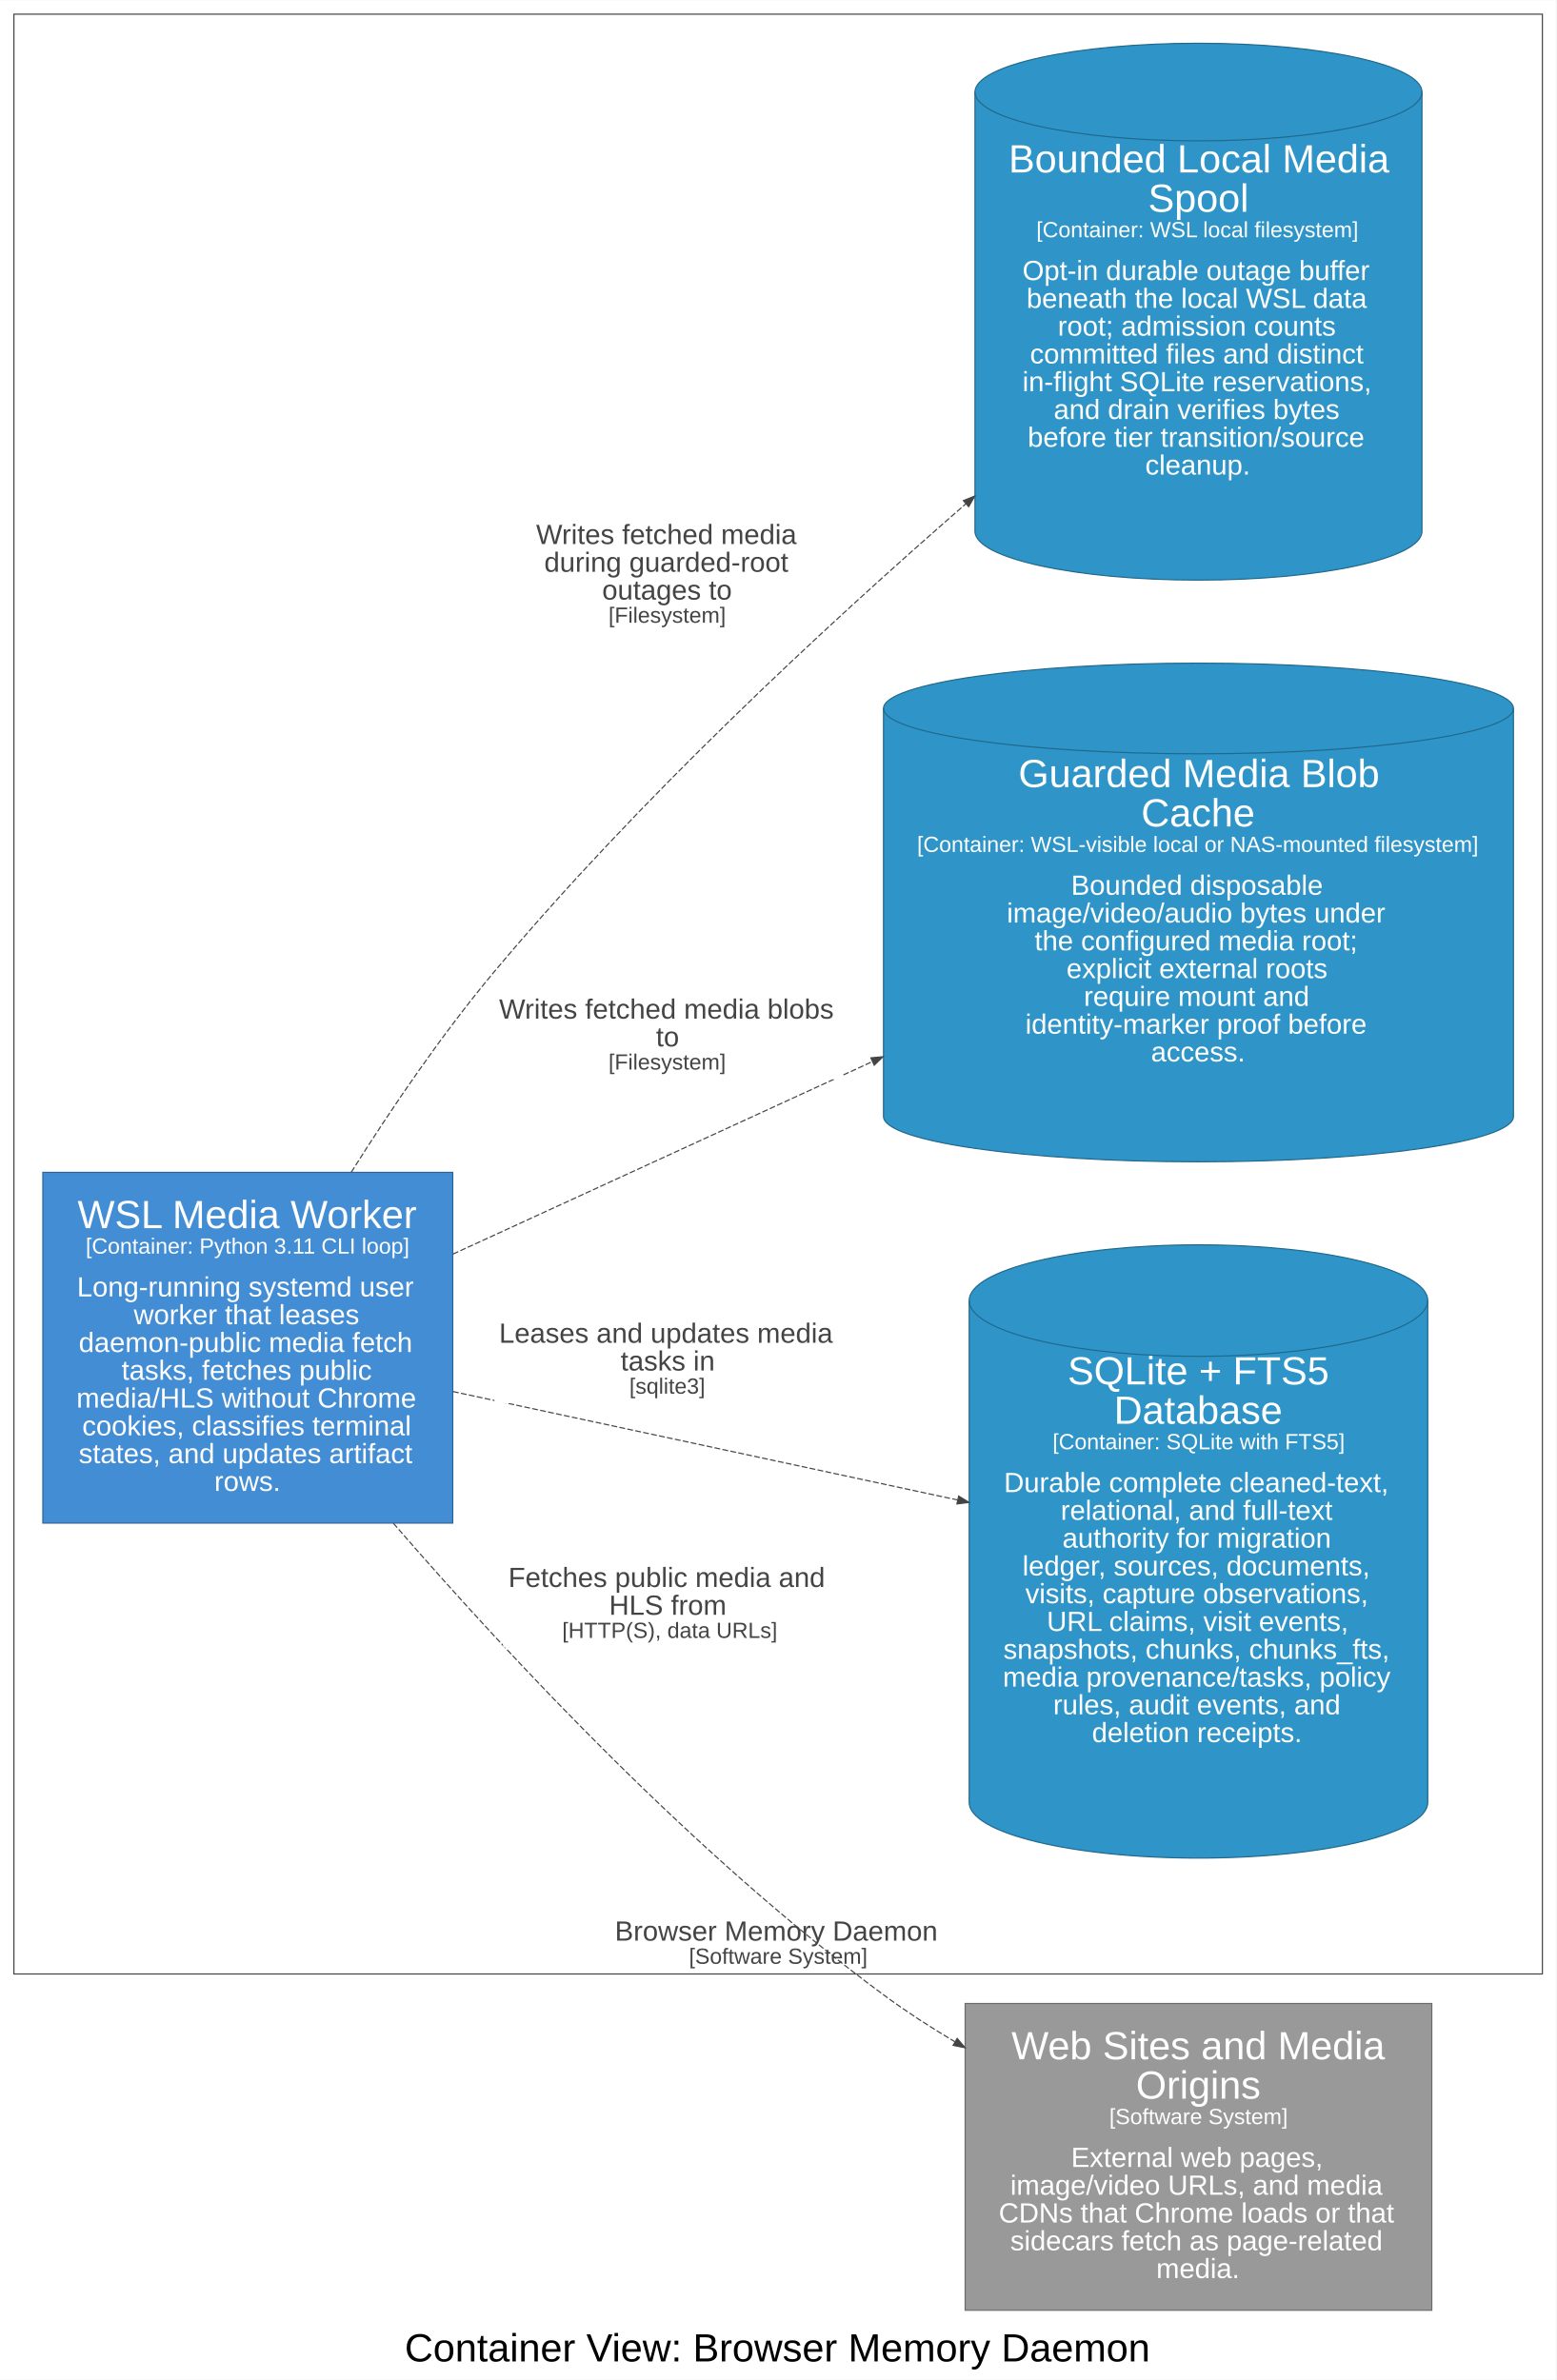
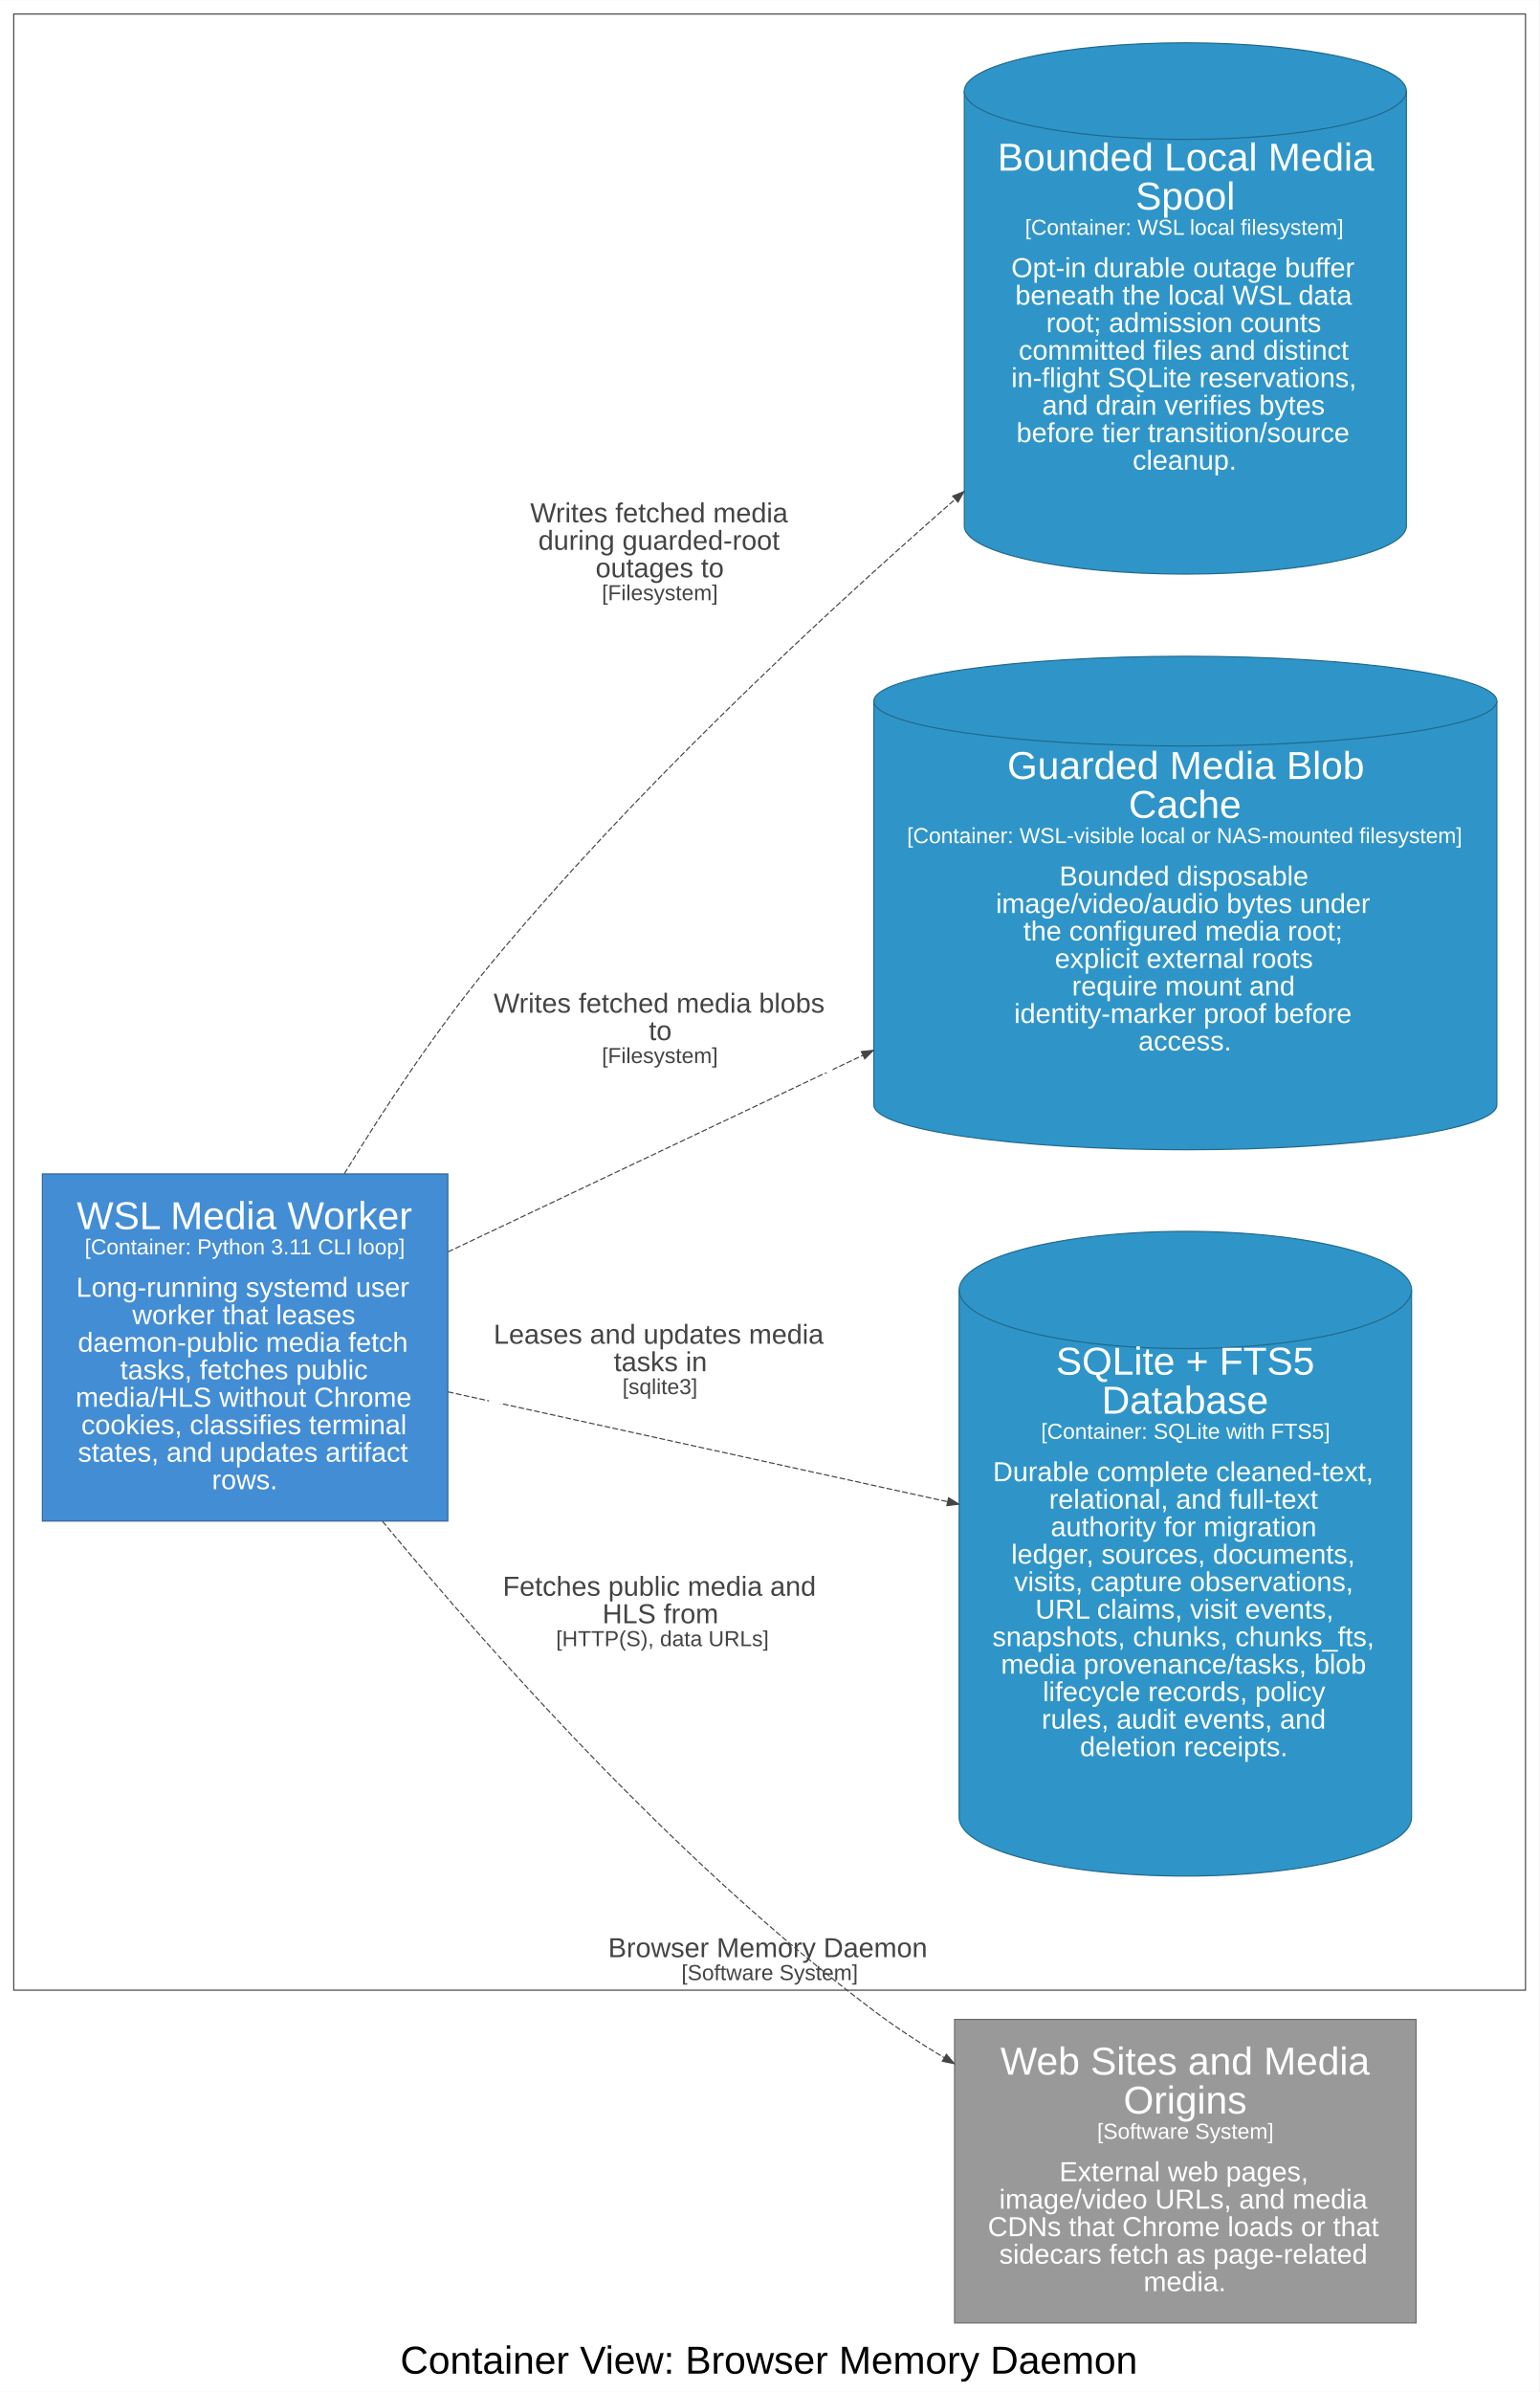
- <svg xmlns="http://www.w3.org/2000/svg" width="1344pt" height="2056pt" viewBox="0.00 0.00 1344.00 2055.50">
-   <g id="graph0" class="graph" transform="scale(1 1) rotate(0) translate(4 2051.5)">
-     <polygon fill="white" stroke="transparent" points="-4,4 -4,-2051.5 1340,-2051.5 1340,4 -4,4" />
+ <svg xmlns="http://www.w3.org/2000/svg" width="1344pt" height="2088pt" viewBox="0.00 0.00 1344.00 2087.50">
+   <g id="graph0" class="graph" transform="scale(1 1) rotate(0) translate(4 2083.5)">
+     <polygon fill="white" stroke="transparent" points="-4,4 -4,-2083.5 1340,-2083.5 1340,4 -4,4" />
    <text text-anchor="start" x="345.5" y="-11.8" font-family="Arial" font-size="34.00">Container View: Browser Memory Daemon</text>
    <g id="clust1" class="cluster">
-       <polygon fill="none" stroke="#444444" points="8,-346.5 8,-2039.5 1328,-2039.5 1328,-346.5 8,-346.5" />
+       <polygon fill="none" stroke="#444444" points="8,-346.5 8,-2071.5 1328,-2071.5 1328,-346.5 8,-346.5" />
      <text text-anchor="start" x="527" y="-375.3" font-family="Arial" font-size="24.00" fill="#444444">Browser Memory Daemon</text>
      <text text-anchor="start" x="591" y="-355.3" font-family="Arial" font-size="19.00" fill="#444444">[Software System]</text>
    </g>
    <g id="3" class="node">
      <polygon fill="#999999" stroke="#6b6b6b" points="1232.5,-321 829.5,-321 829.5,-56 1232.5,-56 1232.5,-321" />
      <text text-anchor="start" x="869.5" y="-272.8" font-family="Arial" font-size="34.00" fill="#ffffff">Web Sites and Media</text>
      <text text-anchor="start" x="977" y="-238.8" font-family="Arial" font-size="34.00" fill="#ffffff">Origins</text>
      <text text-anchor="start" x="954" y="-216.8" font-family="Arial" font-size="19.00" fill="#ffffff">[Software System]</text>
      <text text-anchor="start" x="921" y="-179.8" font-family="Arial" font-size="24.00" fill="#ffffff">External web pages,</text>
      <text text-anchor="start" x="868.5" y="-155.8" font-family="Arial" font-size="24.00" fill="#ffffff">image/video URLs, and media</text>
      <text text-anchor="start" x="858.5" y="-131.8" font-family="Arial" font-size="24.00" fill="#ffffff">CDNs that Chrome loads or that</text>
      <text text-anchor="start" x="868.5" y="-107.8" font-family="Arial" font-size="24.00" fill="#ffffff">sidecars fetch as page-related</text>
      <text text-anchor="start" x="994.5" y="-83.8" font-family="Arial" font-size="24.00" fill="#ffffff">media.</text>
    </g>
-     <g id="26" class="node">
-       <polygon fill="#438dd5" stroke="#2e6295" points="387,-1039 33,-1039 33,-736 387,-736 387,-1039" />
-       <text text-anchor="start" x="63" y="-990.8" font-family="Arial" font-size="34.00" fill="#ffffff">WSL Media Worker</text>
-       <text text-anchor="start" x="70" y="-968.8" font-family="Arial" font-size="19.00" fill="#ffffff">[Container: Python 3.11 CLI loop]</text>
-       <text text-anchor="start" x="62.5" y="-931.8" font-family="Arial" font-size="24.00" fill="#ffffff">Long-running systemd user</text>
-       <text text-anchor="start" x="111.5" y="-907.8" font-family="Arial" font-size="24.00" fill="#ffffff">worker that leases</text>
-       <text text-anchor="start" x="64" y="-883.8" font-family="Arial" font-size="24.00" fill="#ffffff">daemon-public media fetch</text>
-       <text text-anchor="start" x="101" y="-859.8" font-family="Arial" font-size="24.00" fill="#ffffff">tasks, fetches public</text>
-       <text text-anchor="start" x="62" y="-835.8" font-family="Arial" font-size="24.00" fill="#ffffff">media/HLS without Chrome</text>
-       <text text-anchor="start" x="67" y="-811.8" font-family="Arial" font-size="24.00" fill="#ffffff">cookies, classifies terminal</text>
-       <text text-anchor="start" x="64" y="-787.8" font-family="Arial" font-size="24.00" fill="#ffffff">states, and updates artifact</text>
-       <text text-anchor="start" x="181" y="-763.8" font-family="Arial" font-size="24.00" fill="#ffffff">rows.</text>
+     <g id="27" class="node">
+       <polygon fill="#438dd5" stroke="#2e6295" points="387,-1059 33,-1059 33,-756 387,-756 387,-1059" />
+       <text text-anchor="start" x="63" y="-1010.8" font-family="Arial" font-size="34.00" fill="#ffffff">WSL Media Worker</text>
+       <text text-anchor="start" x="70" y="-988.8" font-family="Arial" font-size="19.00" fill="#ffffff">[Container: Python 3.11 CLI loop]</text>
+       <text text-anchor="start" x="62.5" y="-951.8" font-family="Arial" font-size="24.00" fill="#ffffff">Long-running systemd user</text>
+       <text text-anchor="start" x="111.5" y="-927.8" font-family="Arial" font-size="24.00" fill="#ffffff">worker that leases</text>
+       <text text-anchor="start" x="64" y="-903.8" font-family="Arial" font-size="24.00" fill="#ffffff">daemon-public media fetch</text>
+       <text text-anchor="start" x="101" y="-879.8" font-family="Arial" font-size="24.00" fill="#ffffff">tasks, fetches public</text>
+       <text text-anchor="start" x="62" y="-855.8" font-family="Arial" font-size="24.00" fill="#ffffff">media/HLS without Chrome</text>
+       <text text-anchor="start" x="67" y="-831.8" font-family="Arial" font-size="24.00" fill="#ffffff">cookies, classifies terminal</text>
+       <text text-anchor="start" x="64" y="-807.8" font-family="Arial" font-size="24.00" fill="#ffffff">states, and updates artifact</text>
+       <text text-anchor="start" x="181" y="-783.8" font-family="Arial" font-size="24.00" fill="#ffffff">rows.</text>
    </g>
-     <g id="52" class="edge">
-       <path fill="none" stroke="#444444" stroke-dasharray="5,2" d="M335.71,-735.86C440.12,-615.3 597.61,-447.68 759,-328.5 778.28,-314.26 799.22,-300.68 820.62,-287.97" />
-       <polygon fill="#444444" stroke="#444444" points="822.63,-290.85 829.49,-282.77 819.09,-284.81 822.63,-290.85" />
-       <polygon fill="white" stroke="transparent" points="430.5,-628.5 430.5,-703.5 715.5,-703.5 715.5,-628.5 430.5,-628.5" />
-       <text text-anchor="start" x="435" y="-680.8" font-family="Arial" font-size="24.00" fill="#444444">Fetches public media and</text>
-       <text text-anchor="start" x="522" y="-656.8" font-family="Arial" font-size="24.00" fill="#444444">HLS from</text>
-       <text text-anchor="start" x="481.5" y="-636.8" font-family="Arial" font-size="19.00" fill="#444444">[HTTP(S), data URLs]</text>
+     <g id="54" class="edge">
+       <path fill="none" stroke="#444444" stroke-dasharray="5,2" d="M329.98,-755.77C433.73,-630.33 593.22,-453.19 759,-328.5 778.16,-314.09 799.01,-300.4 820.36,-287.63" />
+       <polygon fill="#444444" stroke="#444444" points="822.38,-290.5 829.21,-282.4 818.82,-284.47 822.38,-290.5" />
+       <polygon fill="white" stroke="transparent" points="430.5,-638.5 430.5,-713.5 715.5,-713.5 715.5,-638.5 430.5,-638.5" />
+       <text text-anchor="start" x="435" y="-690.8" font-family="Arial" font-size="24.00" fill="#444444">Fetches public media and</text>
+       <text text-anchor="start" x="522" y="-666.8" font-family="Arial" font-size="24.00" fill="#444444">HLS from</text>
+       <text text-anchor="start" x="481.5" y="-646.8" font-family="Arial" font-size="19.00" fill="#444444">[HTTP(S), data URLs]</text>
    </g>
-     <g id="29" class="node">
-       <path fill="#2f95c8" stroke="#20688c" d="M1229,-928.22C1229,-954.79 1140.25,-976.38 1031,-976.38 921.75,-976.38 833,-954.79 833,-928.22 833,-928.22 833,-494.78 833,-494.78 833,-468.21 921.75,-446.62 1031,-446.62 1140.25,-446.62 1229,-468.21 1229,-494.78 1229,-494.78 1229,-928.22 1229,-928.22" />
-       <path fill="none" stroke="#20688c" d="M1229,-928.22C1229,-901.64 1140.25,-880.06 1031,-880.06 921.75,-880.06 833,-901.64 833,-928.22" />
-       <text text-anchor="start" x="918" y="-855.8" font-family="Arial" font-size="34.00" fill="#ffffff">SQLite + FTS5</text>
-       <text text-anchor="start" x="958" y="-821.8" font-family="Arial" font-size="34.00" fill="#ffffff">Database</text>
-       <text text-anchor="start" x="905" y="-799.8" font-family="Arial" font-size="19.00" fill="#ffffff">[Container: SQLite with FTS5]</text>
-       <text text-anchor="start" x="863" y="-762.8" font-family="Arial" font-size="24.00" fill="#ffffff">Durable complete cleaned-text,</text>
-       <text text-anchor="start" x="912" y="-738.8" font-family="Arial" font-size="24.00" fill="#ffffff">relational, and full-text</text>
-       <text text-anchor="start" x="913.5" y="-714.8" font-family="Arial" font-size="24.00" fill="#ffffff">authority for migration</text>
-       <text text-anchor="start" x="879" y="-690.8" font-family="Arial" font-size="24.00" fill="#ffffff">ledger, sources, documents,</text>
-       <text text-anchor="start" x="881.5" y="-666.8" font-family="Arial" font-size="24.00" fill="#ffffff">visits, capture observations,</text>
-       <text text-anchor="start" x="900" y="-642.8" font-family="Arial" font-size="24.00" fill="#ffffff">URL claims, visit events,</text>
-       <text text-anchor="start" x="862.5" y="-618.8" font-family="Arial" font-size="24.00" fill="#ffffff">snapshots, chunks, chunks_fts,</text>
-       <text text-anchor="start" x="862" y="-594.8" font-family="Arial" font-size="24.00" fill="#ffffff">media provenance/tasks, policy</text>
-       <text text-anchor="start" x="905.5" y="-570.8" font-family="Arial" font-size="24.00" fill="#ffffff">rules, audit events, and</text>
-       <text text-anchor="start" x="939" y="-546.8" font-family="Arial" font-size="24.00" fill="#ffffff">deletion receipts.</text>
-     </g>
-     <g id="51" class="edge">
-       <path fill="none" stroke="#444444" stroke-dasharray="5,2" d="M387.2,-849.64C515.05,-822.16 688.43,-784.9 822.9,-756" />
-       <polygon fill="#444444" stroke="#444444" points="823.88,-759.37 832.92,-753.85 822.41,-752.53 823.88,-759.37" />
-       <polygon fill="white" stroke="transparent" points="423,-839.5 423,-914.5 723,-914.5 723,-839.5 423,-839.5" />
-       <text text-anchor="start" x="427" y="-891.8" font-family="Arial" font-size="24.00" fill="#444444">Leases and updates media</text>
-       <text text-anchor="start" x="532" y="-867.8" font-family="Arial" font-size="24.00" fill="#444444">tasks in</text>
-       <text text-anchor="start" x="539.5" y="-847.8" font-family="Arial" font-size="19.00" fill="#444444">[sqlite3]</text>
-     </g>
-     <g id="31" class="node">
-       <path fill="#2f95c8" stroke="#20688c" d="M1303,-1439.72C1303,-1461.32 1181.09,-1478.88 1031,-1478.88 880.91,-1478.88 759,-1461.32 759,-1439.72 759,-1439.72 759,-1087.28 759,-1087.28 759,-1065.68 880.91,-1048.12 1031,-1048.12 1181.09,-1048.12 1303,-1065.68 1303,-1087.28 1303,-1087.28 1303,-1439.72 1303,-1439.72" />
-       <path fill="none" stroke="#20688c" d="M1303,-1439.72C1303,-1418.11 1181.09,-1400.56 1031,-1400.56 880.91,-1400.56 759,-1418.11 759,-1439.72" />
-       <text text-anchor="start" x="875.5" y="-1371.8" font-family="Arial" font-size="34.00" fill="#ffffff">Guarded Media Blob</text>
-       <text text-anchor="start" x="981.5" y="-1337.8" font-family="Arial" font-size="34.00" fill="#ffffff">Cache</text>
-       <text text-anchor="start" x="788" y="-1315.8" font-family="Arial" font-size="19.00" fill="#ffffff">[Container: WSL-visible local or NAS-mounted filesystem]</text>
-       <text text-anchor="start" x="921" y="-1278.8" font-family="Arial" font-size="24.00" fill="#ffffff">Bounded disposable</text>
-       <text text-anchor="start" x="865.5" y="-1254.8" font-family="Arial" font-size="24.00" fill="#ffffff">image/video/audio bytes under</text>
-       <text text-anchor="start" x="889.5" y="-1230.8" font-family="Arial" font-size="24.00" fill="#ffffff">the configured media root;</text>
-       <text text-anchor="start" x="917" y="-1206.8" font-family="Arial" font-size="24.00" fill="#ffffff">explicit external roots</text>
-       <text text-anchor="start" x="932" y="-1182.8" font-family="Arial" font-size="24.00" fill="#ffffff">require mount and</text>
-       <text text-anchor="start" x="881.5" y="-1158.8" font-family="Arial" font-size="24.00" fill="#ffffff">identity-marker proof before</text>
-       <text text-anchor="start" x="990" y="-1134.8" font-family="Arial" font-size="24.00" fill="#ffffff">access.</text>
+     <g id="30" class="node">
+       <path fill="#2f95c8" stroke="#20688c" d="M1228.5,-957.72C1228.5,-985.94 1139.98,-1008.88 1031,-1008.88 922.02,-1008.88 833.5,-985.94 833.5,-957.72 833.5,-957.72 833.5,-497.28 833.5,-497.28 833.5,-469.06 922.02,-446.12 1031,-446.12 1139.98,-446.12 1228.5,-469.06 1228.5,-497.28 1228.5,-497.28 1228.5,-957.72 1228.5,-957.72" />
+       <path fill="none" stroke="#20688c" d="M1228.5,-957.72C1228.5,-929.49 1139.98,-906.56 1031,-906.56 922.02,-906.56 833.5,-929.49 833.5,-957.72" />
+       <text text-anchor="start" x="918" y="-883.8" font-family="Arial" font-size="34.00" fill="#ffffff">SQLite + FTS5</text>
+       <text text-anchor="start" x="958" y="-849.8" font-family="Arial" font-size="34.00" fill="#ffffff">Database</text>
+       <text text-anchor="start" x="905" y="-827.8" font-family="Arial" font-size="19.00" fill="#ffffff">[Container: SQLite with FTS5]</text>
+       <text text-anchor="start" x="863" y="-790.8" font-family="Arial" font-size="24.00" fill="#ffffff">Durable complete cleaned-text,</text>
+       <text text-anchor="start" x="912" y="-766.8" font-family="Arial" font-size="24.00" fill="#ffffff">relational, and full-text</text>
+       <text text-anchor="start" x="913.5" y="-742.8" font-family="Arial" font-size="24.00" fill="#ffffff">authority for migration</text>
+       <text text-anchor="start" x="879" y="-718.8" font-family="Arial" font-size="24.00" fill="#ffffff">ledger, sources, documents,</text>
+       <text text-anchor="start" x="881.5" y="-694.8" font-family="Arial" font-size="24.00" fill="#ffffff">visits, capture observations,</text>
+       <text text-anchor="start" x="900" y="-670.8" font-family="Arial" font-size="24.00" fill="#ffffff">URL claims, visit events,</text>
+       <text text-anchor="start" x="862.5" y="-646.8" font-family="Arial" font-size="24.00" fill="#ffffff">snapshots, chunks, chunks_fts,</text>
+       <text text-anchor="start" x="870" y="-622.8" font-family="Arial" font-size="24.00" fill="#ffffff">media provenance/tasks, blob</text>
+       <text text-anchor="start" x="906.5" y="-598.8" font-family="Arial" font-size="24.00" fill="#ffffff">lifecycle records, policy</text>
+       <text text-anchor="start" x="905.5" y="-574.8" font-family="Arial" font-size="24.00" fill="#ffffff">rules, audit events, and</text>
+       <text text-anchor="start" x="939" y="-550.8" font-family="Arial" font-size="24.00" fill="#ffffff">deletion receipts.</text>
    </g>
    <g id="53" class="edge">
-       <path fill="none" stroke="#444444" stroke-dasharray="5,2" d="M387.2,-968.39C492.7,-1016.83 629.2,-1079.49 749.26,-1134.61" />
-       <polygon fill="#444444" stroke="#444444" points="748.06,-1137.91 758.61,-1138.91 750.98,-1131.55 748.06,-1137.91" />
-       <polygon fill="white" stroke="transparent" points="423,-1119.5 423,-1194.5 723,-1194.5 723,-1119.5 423,-1119.5" />
-       <text text-anchor="start" x="427" y="-1171.8" font-family="Arial" font-size="24.00" fill="#444444">Writes fetched media blobs</text>
-       <text text-anchor="start" x="562.5" y="-1147.8" font-family="Arial" font-size="24.00" fill="#444444">to</text>
-       <text text-anchor="start" x="521.5" y="-1127.8" font-family="Arial" font-size="19.00" fill="#444444">[Filesystem]</text>
+       <path fill="none" stroke="#444444" stroke-dasharray="5,2" d="M387.2,-868.77C515.16,-840.65 688.74,-802.5 823.26,-772.94" />
+       <polygon fill="#444444" stroke="#444444" points="824.27,-776.3 833.29,-770.73 822.77,-769.46 824.27,-776.3" />
+       <polygon fill="white" stroke="transparent" points="423,-858.5 423,-933.5 723,-933.5 723,-858.5 423,-858.5" />
+       <text text-anchor="start" x="427" y="-910.8" font-family="Arial" font-size="24.00" fill="#444444">Leases and updates media</text>
+       <text text-anchor="start" x="532" y="-886.8" font-family="Arial" font-size="24.00" fill="#444444">tasks in</text>
+       <text text-anchor="start" x="539.5" y="-866.8" font-family="Arial" font-size="19.00" fill="#444444">[sqlite3]</text>
    </g>
    <g id="32" class="node">
-       <path fill="#2f95c8" stroke="#20688c" d="M1224,-1972.22C1224,-1995.48 1137.49,-2014.38 1031,-2014.38 924.51,-2014.38 838,-1995.48 838,-1972.22 838,-1972.22 838,-1592.78 838,-1592.78 838,-1569.52 924.51,-1550.62 1031,-1550.62 1137.49,-1550.62 1224,-1569.52 1224,-1592.78 1224,-1592.78 1224,-1972.22 1224,-1972.22" />
-       <path fill="none" stroke="#20688c" d="M1224,-1972.22C1224,-1948.95 1137.49,-1930.06 1031,-1930.06 924.51,-1930.06 838,-1948.95 838,-1972.22" />
-       <text text-anchor="start" x="867" y="-1902.8" font-family="Arial" font-size="34.00" fill="#ffffff">Bounded Local Media</text>
-       <text text-anchor="start" x="987.5" y="-1868.8" font-family="Arial" font-size="34.00" fill="#ffffff">Spool</text>
-       <text text-anchor="start" x="891" y="-1846.8" font-family="Arial" font-size="19.00" fill="#ffffff">[Container: WSL local filesystem]</text>
-       <text text-anchor="start" x="879" y="-1809.8" font-family="Arial" font-size="24.00" fill="#ffffff">Opt-in durable outage buffer</text>
-       <text text-anchor="start" x="882.5" y="-1785.8" font-family="Arial" font-size="24.00" fill="#ffffff">beneath the local WSL data</text>
-       <text text-anchor="start" x="909.5" y="-1761.8" font-family="Arial" font-size="24.00" fill="#ffffff">root; admission counts</text>
-       <text text-anchor="start" x="885.5" y="-1737.8" font-family="Arial" font-size="24.00" fill="#ffffff">committed files and distinct</text>
-       <text text-anchor="start" x="879" y="-1713.8" font-family="Arial" font-size="24.00" fill="#ffffff">in-flight SQLite reservations,</text>
-       <text text-anchor="start" x="906" y="-1689.8" font-family="Arial" font-size="24.00" fill="#ffffff">and drain verifies bytes</text>
-       <text text-anchor="start" x="883.5" y="-1665.8" font-family="Arial" font-size="24.00" fill="#ffffff">before tier transition/source</text>
-       <text text-anchor="start" x="985" y="-1641.8" font-family="Arial" font-size="24.00" fill="#ffffff">cleanup.</text>
+       <path fill="#2f95c8" stroke="#20688c" d="M1303,-1471.72C1303,-1493.32 1181.09,-1510.88 1031,-1510.88 880.91,-1510.88 759,-1493.32 759,-1471.72 759,-1471.72 759,-1119.28 759,-1119.28 759,-1097.68 880.91,-1080.12 1031,-1080.12 1181.09,-1080.12 1303,-1097.68 1303,-1119.28 1303,-1119.28 1303,-1471.72 1303,-1471.72" />
+       <path fill="none" stroke="#20688c" d="M1303,-1471.72C1303,-1450.11 1181.09,-1432.56 1031,-1432.56 880.91,-1432.56 759,-1450.11 759,-1471.72" />
+       <text text-anchor="start" x="875.5" y="-1403.8" font-family="Arial" font-size="34.00" fill="#ffffff">Guarded Media Blob</text>
+       <text text-anchor="start" x="981.5" y="-1369.8" font-family="Arial" font-size="34.00" fill="#ffffff">Cache</text>
+       <text text-anchor="start" x="788" y="-1347.8" font-family="Arial" font-size="19.00" fill="#ffffff">[Container: WSL-visible local or NAS-mounted filesystem]</text>
+       <text text-anchor="start" x="921" y="-1310.8" font-family="Arial" font-size="24.00" fill="#ffffff">Bounded disposable</text>
+       <text text-anchor="start" x="865.5" y="-1286.8" font-family="Arial" font-size="24.00" fill="#ffffff">image/video/audio bytes under</text>
+       <text text-anchor="start" x="889.5" y="-1262.8" font-family="Arial" font-size="24.00" fill="#ffffff">the configured media root;</text>
+       <text text-anchor="start" x="917" y="-1238.8" font-family="Arial" font-size="24.00" fill="#ffffff">explicit external roots</text>
+       <text text-anchor="start" x="932" y="-1214.8" font-family="Arial" font-size="24.00" fill="#ffffff">require mount and</text>
+       <text text-anchor="start" x="881.5" y="-1190.8" font-family="Arial" font-size="24.00" fill="#ffffff">identity-marker proof before</text>
+       <text text-anchor="start" x="990" y="-1166.8" font-family="Arial" font-size="24.00" fill="#ffffff">access.</text>
    </g>
-     <g id="54" class="edge">
-       <path fill="none" stroke="#444444" stroke-dasharray="5,2" d="M299.39,-1039.19C335,-1095.7 378.22,-1159.06 423,-1212.5 546.56,-1359.97 705.71,-1508.16 830.04,-1616.47" />
-       <polygon fill="#444444" stroke="#444444" points="827.96,-1619.3 837.8,-1623.22 832.55,-1614.02 827.96,-1619.3" />
-       <polygon fill="white" stroke="transparent" points="455,-1505.5 455,-1604.5 691,-1604.5 691,-1505.5 455,-1505.5" />
-       <text text-anchor="start" x="459" y="-1581.8" font-family="Arial" font-size="24.00" fill="#444444">Writes fetched media</text>
-       <text text-anchor="start" x="466" y="-1557.8" font-family="Arial" font-size="24.00" fill="#444444">during guarded-root</text>
-       <text text-anchor="start" x="516" y="-1533.8" font-family="Arial" font-size="24.00" fill="#444444">outages to</text>
-       <text text-anchor="start" x="521.5" y="-1513.8" font-family="Arial" font-size="19.00" fill="#444444">[Filesystem]</text>
+     <g id="55" class="edge">
+       <path fill="none" stroke="#444444" stroke-dasharray="5,2" d="M387.2,-990.97C492.7,-1040.95 629.2,-1105.62 749.26,-1162.5" />
+       <polygon fill="#444444" stroke="#444444" points="748.07,-1165.81 758.61,-1166.93 751.07,-1159.48 748.07,-1165.81" />
+       <polygon fill="white" stroke="transparent" points="423,-1147.5 423,-1222.5 723,-1222.5 723,-1147.5 423,-1147.5" />
+       <text text-anchor="start" x="427" y="-1199.8" font-family="Arial" font-size="24.00" fill="#444444">Writes fetched media blobs</text>
+       <text text-anchor="start" x="562.5" y="-1175.8" font-family="Arial" font-size="24.00" fill="#444444">to</text>
+       <text text-anchor="start" x="521.5" y="-1155.8" font-family="Arial" font-size="19.00" fill="#444444">[Filesystem]</text>
+     </g>
+     <g id="33" class="node">
+       <path fill="#2f95c8" stroke="#20688c" d="M1224,-2004.22C1224,-2027.48 1137.49,-2046.38 1031,-2046.38 924.51,-2046.38 838,-2027.48 838,-2004.22 838,-2004.22 838,-1624.78 838,-1624.78 838,-1601.52 924.51,-1582.62 1031,-1582.62 1137.49,-1582.62 1224,-1601.52 1224,-1624.78 1224,-1624.78 1224,-2004.22 1224,-2004.22" />
+       <path fill="none" stroke="#20688c" d="M1224,-2004.22C1224,-1980.95 1137.49,-1962.06 1031,-1962.06 924.51,-1962.06 838,-1980.95 838,-2004.22" />
+       <text text-anchor="start" x="867" y="-1934.8" font-family="Arial" font-size="34.00" fill="#ffffff">Bounded Local Media</text>
+       <text text-anchor="start" x="987.5" y="-1900.8" font-family="Arial" font-size="34.00" fill="#ffffff">Spool</text>
+       <text text-anchor="start" x="891" y="-1878.8" font-family="Arial" font-size="19.00" fill="#ffffff">[Container: WSL local filesystem]</text>
+       <text text-anchor="start" x="879" y="-1841.8" font-family="Arial" font-size="24.00" fill="#ffffff">Opt-in durable outage buffer</text>
+       <text text-anchor="start" x="882.5" y="-1817.8" font-family="Arial" font-size="24.00" fill="#ffffff">beneath the local WSL data</text>
+       <text text-anchor="start" x="909.5" y="-1793.8" font-family="Arial" font-size="24.00" fill="#ffffff">root; admission counts</text>
+       <text text-anchor="start" x="885.5" y="-1769.8" font-family="Arial" font-size="24.00" fill="#ffffff">committed files and distinct</text>
+       <text text-anchor="start" x="879" y="-1745.8" font-family="Arial" font-size="24.00" fill="#ffffff">in-flight SQLite reservations,</text>
+       <text text-anchor="start" x="906" y="-1721.8" font-family="Arial" font-size="24.00" fill="#ffffff">and drain verifies bytes</text>
+       <text text-anchor="start" x="883.5" y="-1697.8" font-family="Arial" font-size="24.00" fill="#ffffff">before tier transition/source</text>
+       <text text-anchor="start" x="985" y="-1673.8" font-family="Arial" font-size="24.00" fill="#ffffff">cleanup.</text>
+     </g>
+     <g id="56" class="edge">
+       <path fill="none" stroke="#444444" stroke-dasharray="5,2" d="M296.68,-1059.22C332.66,-1118.07 376.86,-1184.61 423,-1240.5 546,-1389.49 705.35,-1538.85 829.92,-1647.85" />
+       <polygon fill="#444444" stroke="#444444" points="827.86,-1650.7 837.69,-1654.64 832.46,-1645.43 827.86,-1650.7" />
+       <polygon fill="white" stroke="transparent" points="455,-1551.5 455,-1650.5 691,-1650.5 691,-1551.5 455,-1551.5" />
+       <text text-anchor="start" x="459" y="-1627.8" font-family="Arial" font-size="24.00" fill="#444444">Writes fetched media</text>
+       <text text-anchor="start" x="466" y="-1603.8" font-family="Arial" font-size="24.00" fill="#444444">during guarded-root</text>
+       <text text-anchor="start" x="516" y="-1579.8" font-family="Arial" font-size="24.00" fill="#444444">outages to</text>
+       <text text-anchor="start" x="521.5" y="-1559.8" font-family="Arial" font-size="19.00" fill="#444444">[Filesystem]</text>
    </g>
  </g>
</svg>
